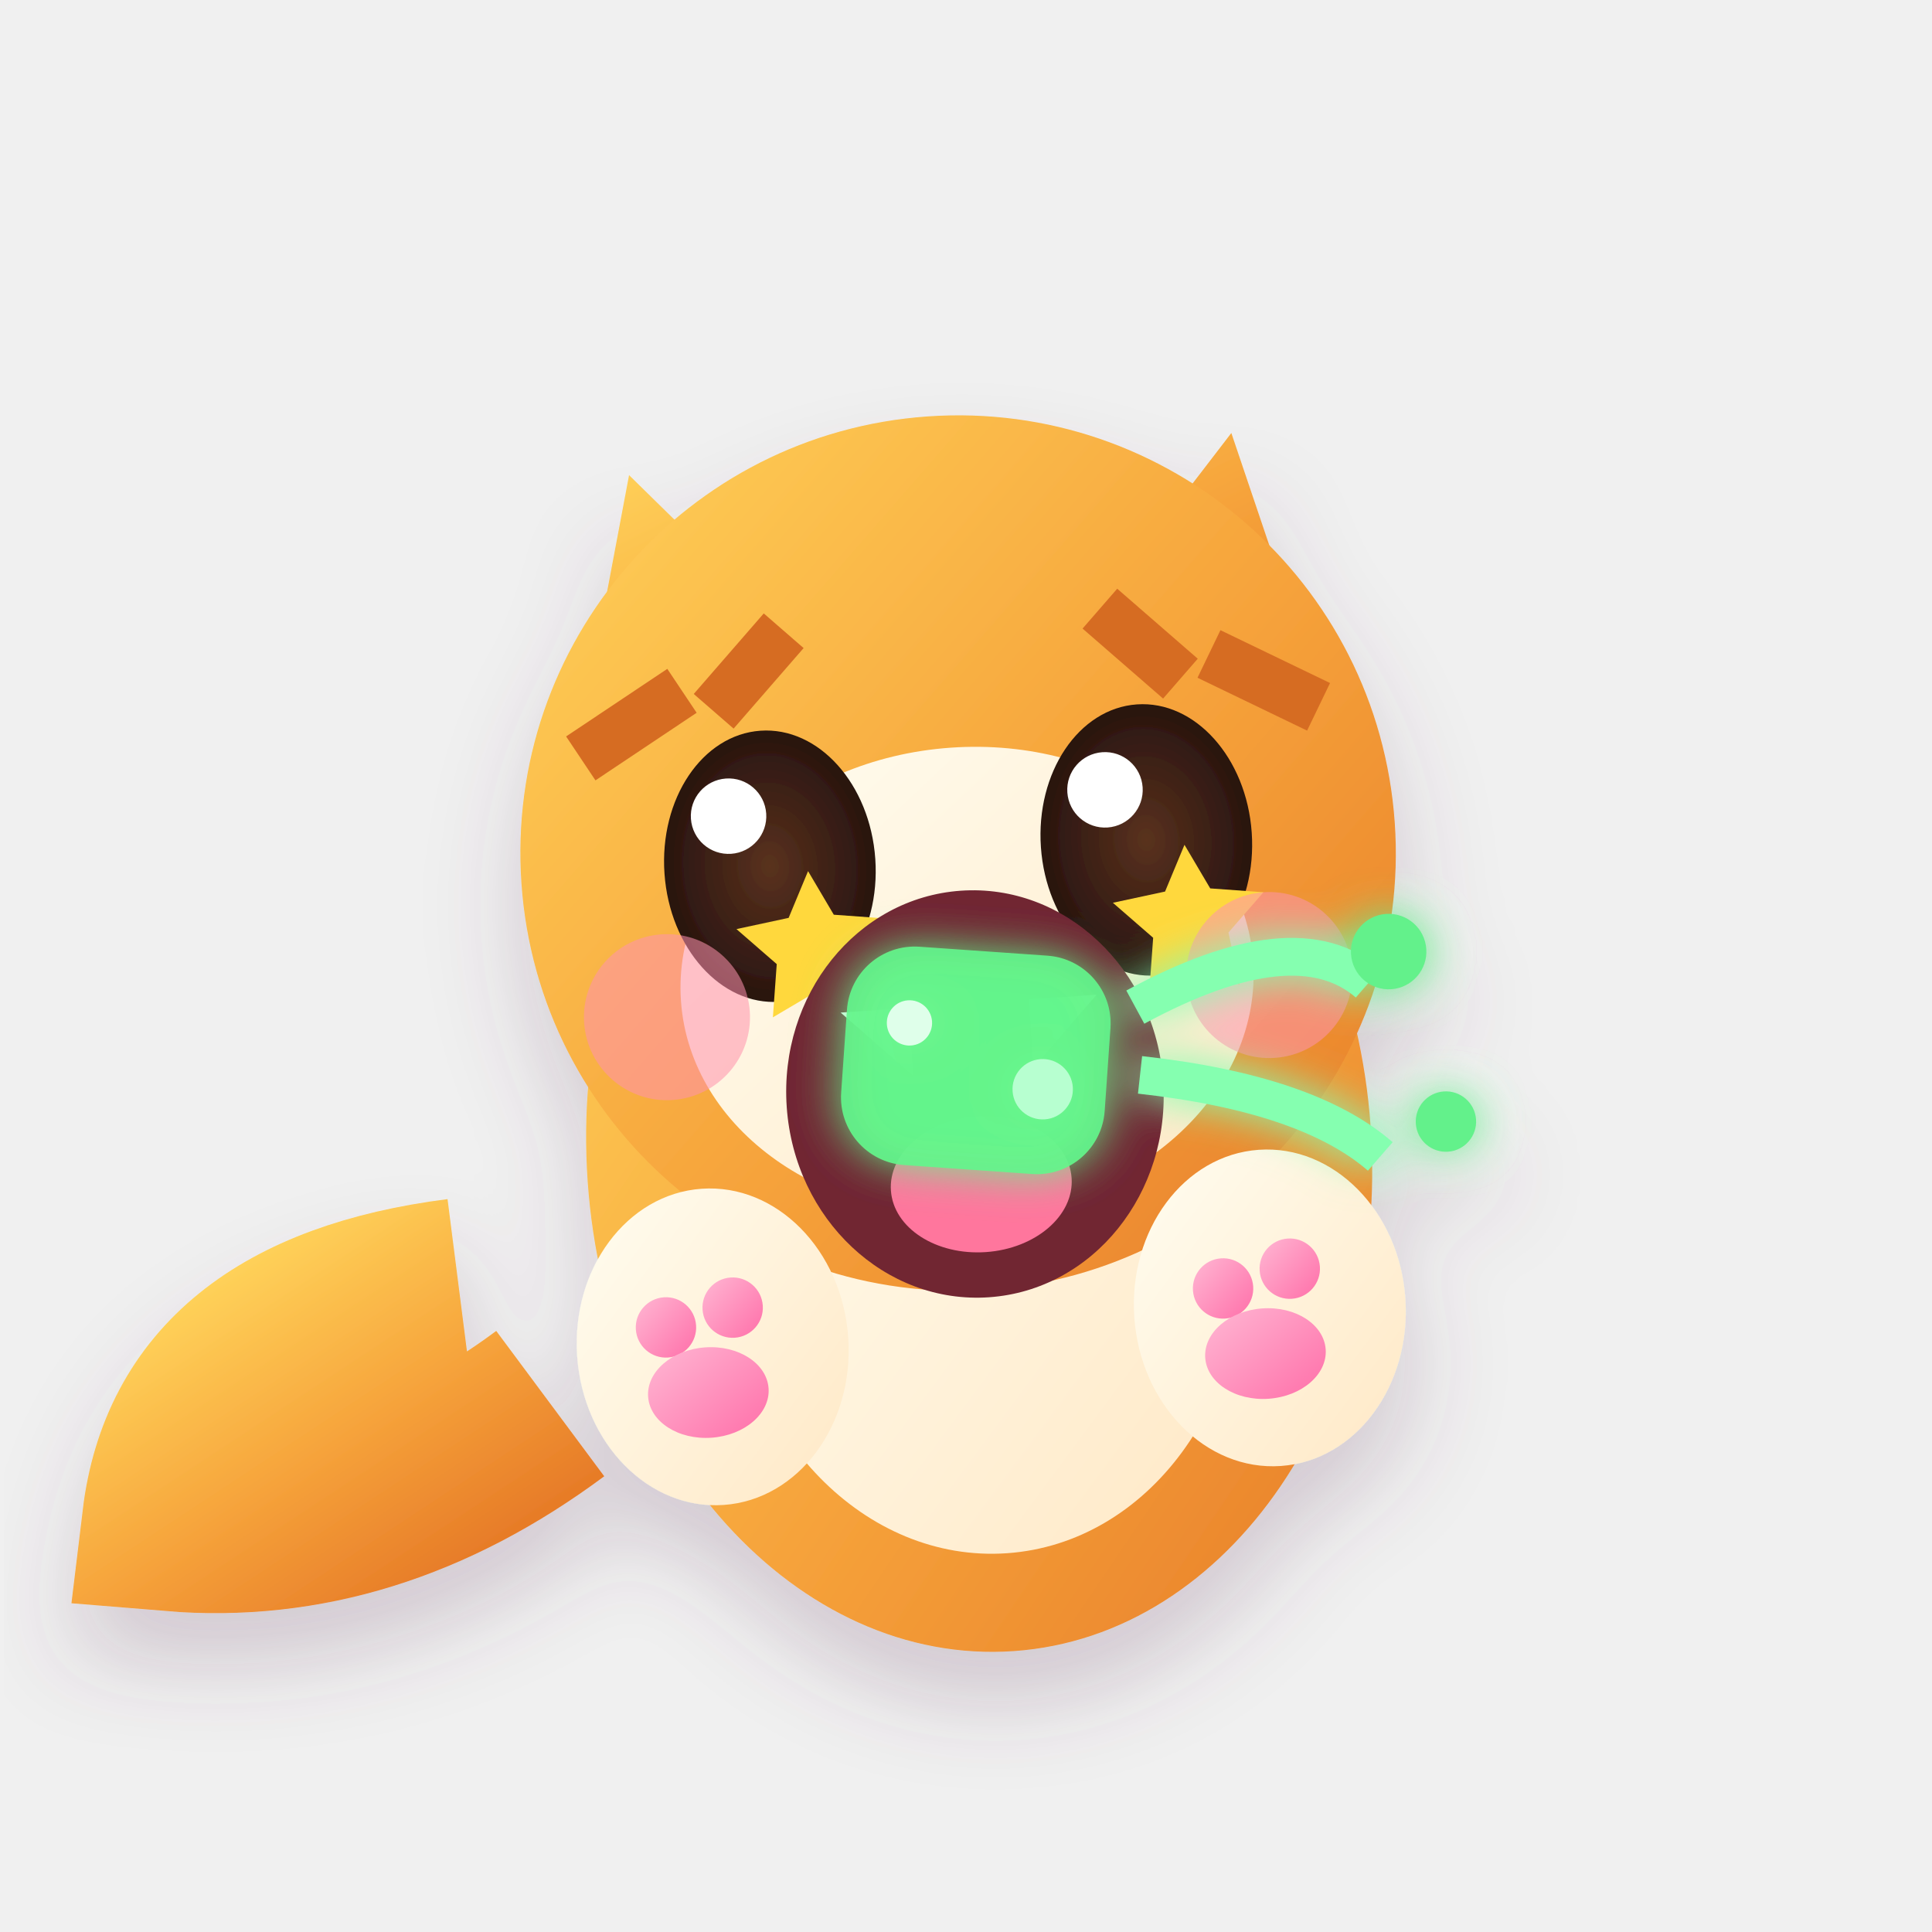
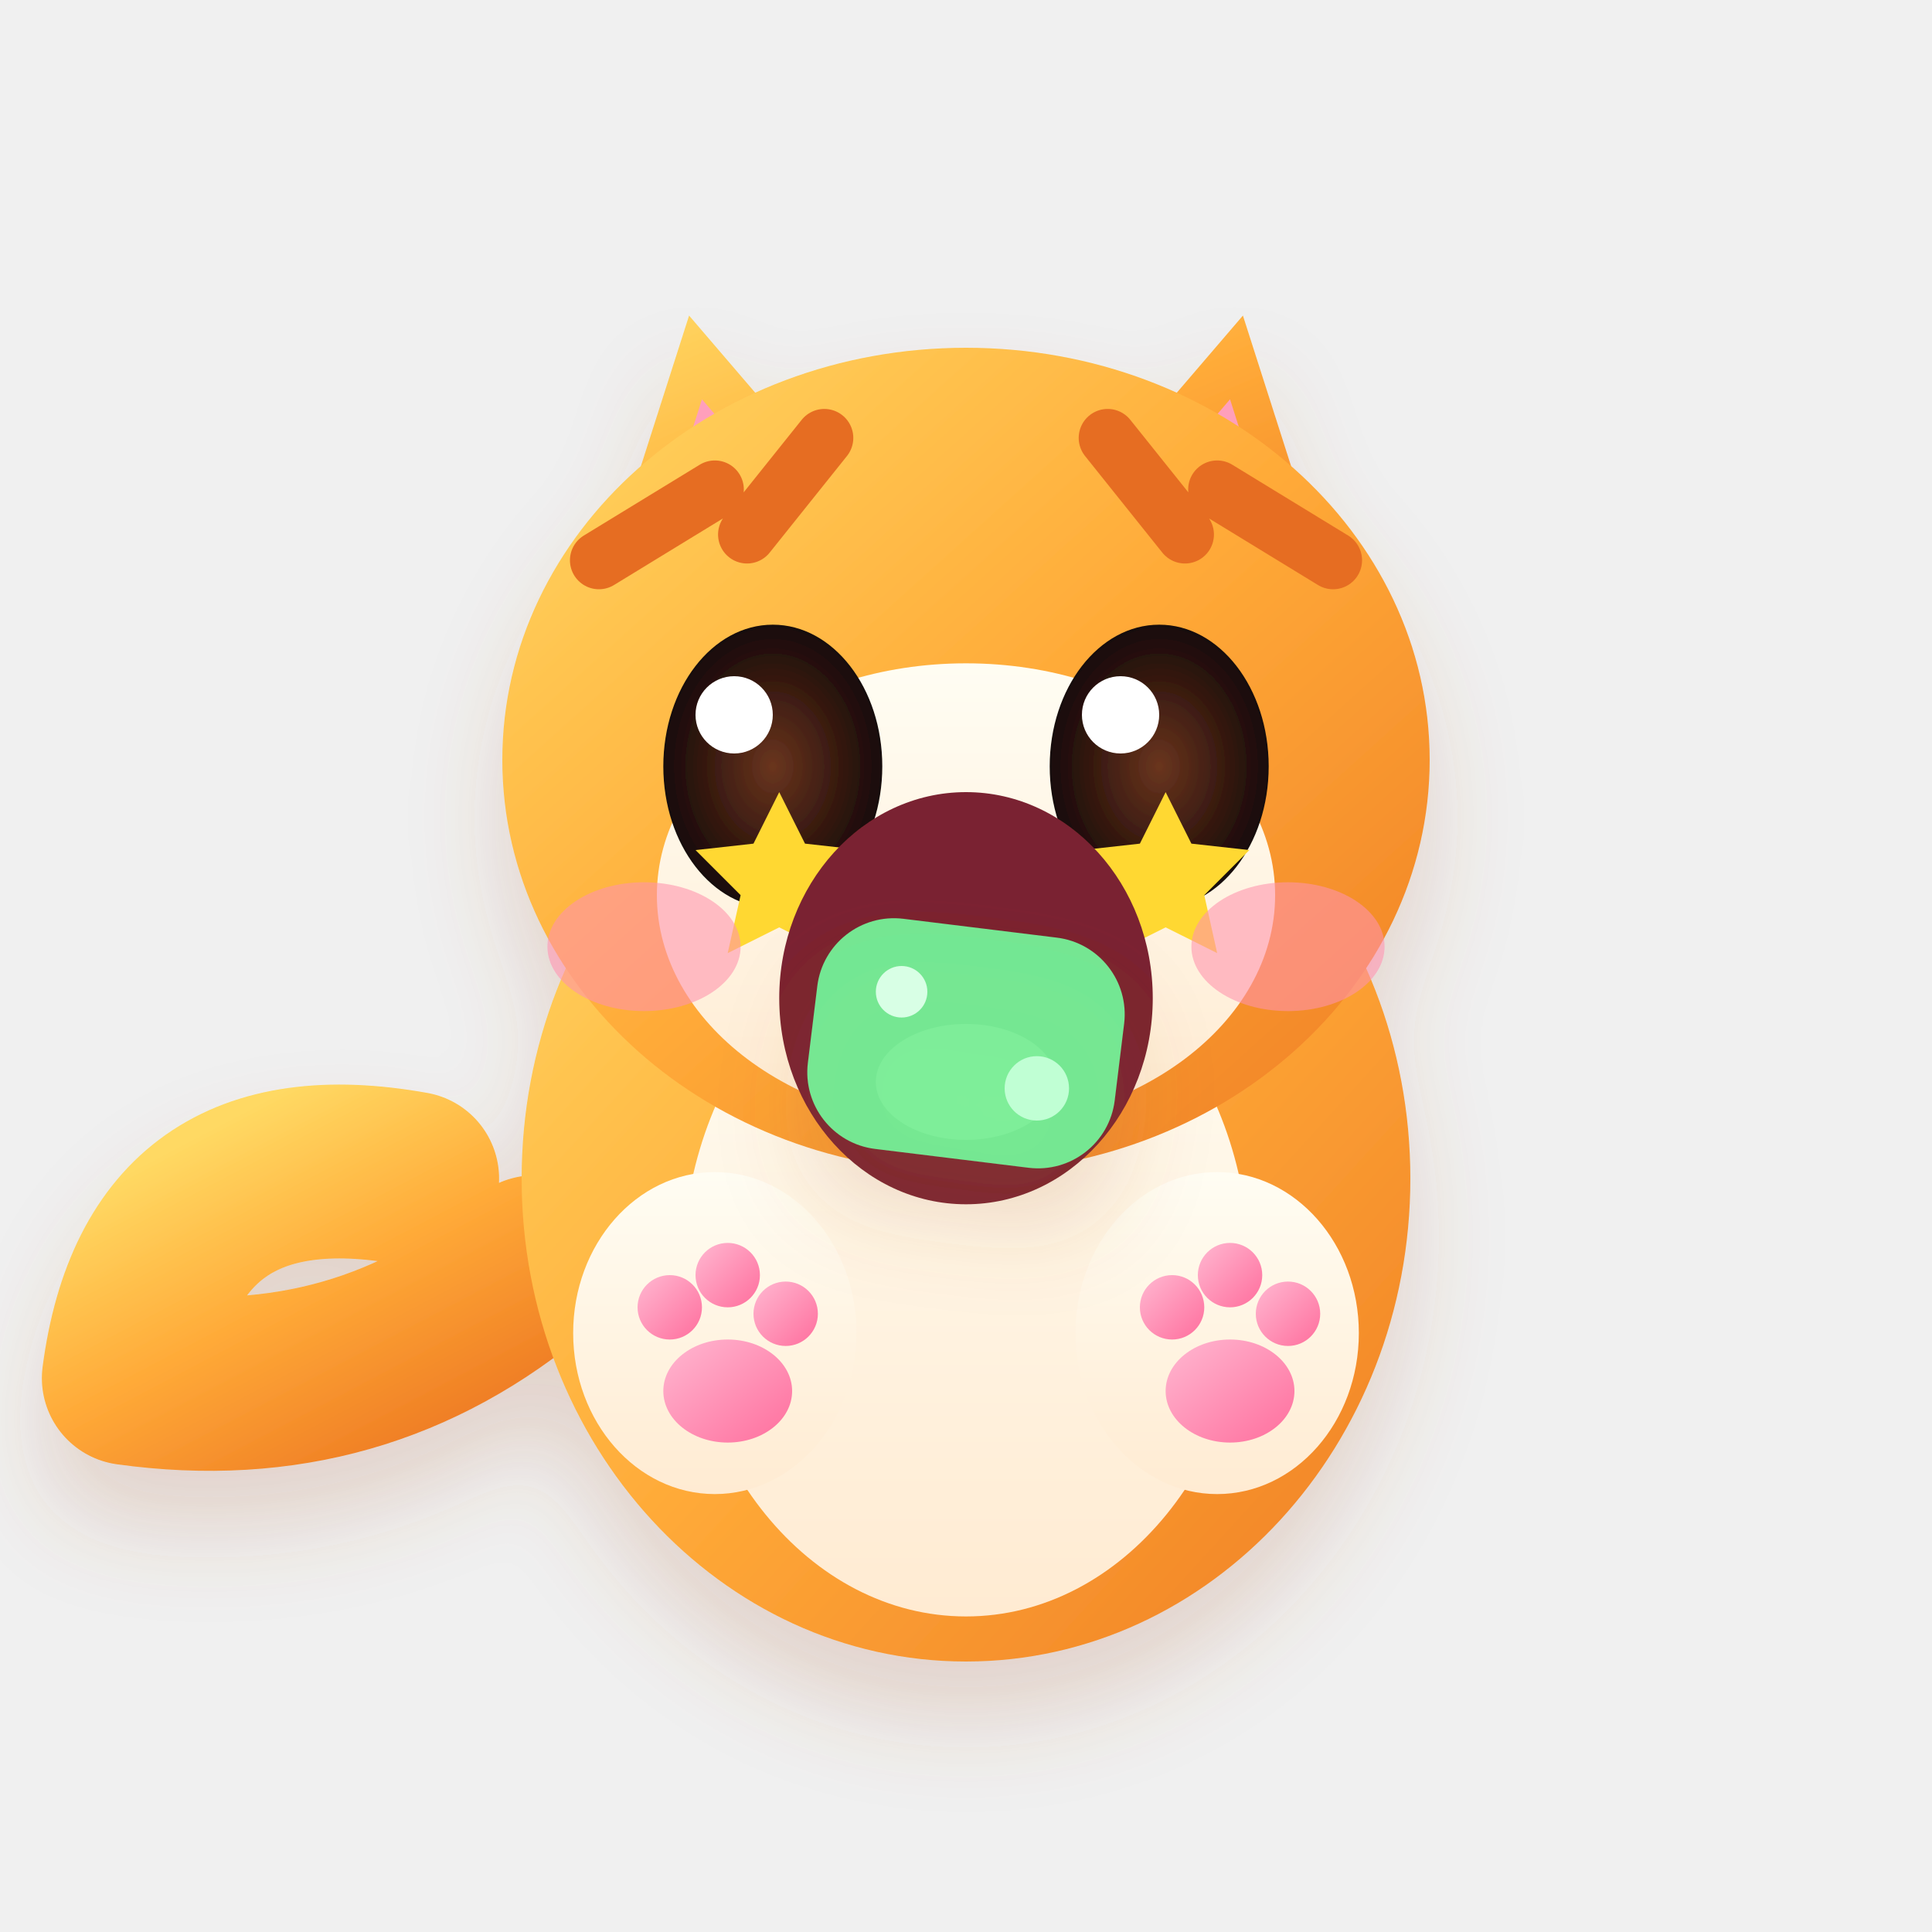
- <svg xmlns="http://www.w3.org/2000/svg" viewBox="0 0 256 256">
+ <svg xmlns="http://www.w3.org/2000/svg" viewBox="0 0 300 300">
  <defs>
    <linearGradient id="fur" x1="0" y1="0" x2="1" y2="1">
-       <stop stop-color="#FFD35A" />
-       <stop offset=".55" stop-color="#F6A33B" />
-       <stop offset="1" stop-color="#E77C28" />
+       <stop stop-color="#FFD963" />
+       <stop offset=".5" stop-color="#FFAA38" />
+       <stop offset="1" stop-color="#EF7D24" />
    </linearGradient>
-     <linearGradient id="cream" x1="0" y1="0" x2="1" y2="1">
-       <stop stop-color="#FFFDF1" />
-       <stop offset="1" stop-color="#FFE8C5" />
-     </linearGradient>
-     <linearGradient id="pink" x1="0" y1="0" x2="1" y2="1">
-       <stop stop-color="#FFB7D3" />
-       <stop offset="1" stop-color="#FF6FA9" />
+     <linearGradient id="cream" x1="0" y1="0" x2="0" y2="1">
+       <stop stop-color="#FFFDF3" />
+       <stop offset="1" stop-color="#FFEBD2" />
    </linearGradient>
    <radialGradient id="eye">
-       <stop stop-color="#5A321E" />
-       <stop offset="1" stop-color="#28140F" />
+       <stop stop-color="#6A351E" />
+       <stop offset=".72" stop-color="#2D140D" />
+       <stop offset="1" stop-color="#180B08" />
    </radialGradient>
-     <filter id="shadow" x="-40%" y="-40%" width="180%" height="180%">
-       <feDropShadow dx="0" dy="7" stdDeviation="6" flood-color="#6B4860" flood-opacity=".22" />
-     </filter>
-     <filter id="glow" x="-60%" y="-60%" width="220%" height="220%">
-       <feGaussianBlur stdDeviation="3" result="b" />
-       <feMerge>
-         <feMergeNode in="b" />
-         <feMergeNode in="SourceGraphic" />
-       </feMerge>
+     <linearGradient id="pink" x1="0" y1="0" x2="1" y2="1">
+       <stop stop-color="#FFB8D1" />
+       <stop offset="1" stop-color="#FF6E9D" />
+     </linearGradient>
+     <filter id="ds" x="-40%" y="-40%" width="180%" height="180%">
+       <feDropShadow dx="0" dy="9" stdDeviation="7" flood-color="#AD6438" flood-opacity=".20" />
    </filter>
  </defs>
-   <g filter="url(#shadow)" transform="rotate(-4 128 128)">
-     <path d="M58 166q-35 2-40 28 26 4 51-12" fill="none" stroke="url(#fur)" stroke-width="24" />
-     <ellipse cx="128" cy="153" rx="52" ry="66" fill="url(#fur)" />
-     <ellipse cx="128" cy="166" rx="34" ry="40" fill="url(#cream)" />
-     <path d="M77 102 88 60l31 35M179 102l-11-42-31 35" fill="url(#fur)" />
-     <path d="M86 91 90 72l15 17M170 91l-4-19-15 17" fill="#FF9FBC" />
-     <circle cx="128" cy="113" r="58" fill="url(#fur)" />
-     <ellipse cx="128" cy="130" rx="38" ry="31" fill="url(#cream)" />
-     <path d="M93 89l-14 8M107 82l-10 10M163 89l14 8M149 82l10 10" stroke="#D66C24" stroke-width="7" />
-     <g fill="url(#eye)">
-       <ellipse cx="103" cy="113" rx="14" ry="18" />
-       <ellipse cx="153" cy="113" rx="14" ry="18" />
+   <g filter="url(#ds)" stroke-linecap="round" stroke-linejoin="round">
+     <path d="M64 183Q25 176 20 214Q56 219 83 196" fill="none" stroke="url(#fur)" stroke-width="27" />
+     <ellipse cx="150" cy="183" rx="69" ry="75" fill="url(#fur)" />
+     <ellipse cx="150" cy="197" rx="44" ry="54" fill="url(#cream)" />
+     <path d="M91 99 107 49l36 42M209 99 193 49l-36 42" fill="url(#fur)" />
+     <path d="M102 84 109 62l18 21M198 84l-7-22-18 21" fill="#FF9FBB" />
+     <ellipse cx="150" cy="118" rx="72" ry="64" fill="url(#fur)" />
+     <ellipse cx="150" cy="139" rx="48" ry="36" fill="url(#cream)" />
+     <path d="M111 76l-18 11M128 68l-12 15M189 76l18 11M172 68l12 15" stroke="#E66D22" stroke-width="9" />
+     <ellipse cx="120" cy="119" rx="17" ry="22" fill="url(#eye)" />
+     <ellipse cx="180" cy="119" rx="17" ry="22" fill="url(#eye)" />
+     <circle cx="114" cy="111" r="6" fill="#fff" />
+     <circle cx="174" cy="111" r="6" fill="#fff" />
+     <path d="m121 123 4 8 9 1-7 7 2 9-8-4-8 4 2-9-7-7 9-1z" fill="#FFD832" />
+     <path d="m181 123 4 8 9 1-7 7 2 9-8-4-8 4 2-9-7-7 9-1z" fill="#FFD832" />
+     <ellipse cx="150" cy="136" rx="7" ry="5" fill="#F46F8F" />
+     <ellipse cx="150" cy="155" rx="29" ry="32" fill="#7A2430" />
+     <ellipse cx="150" cy="168" rx="14" ry="9" fill="#FF7899" />
+     <ellipse cx="100" cy="147" rx="15" ry="10" fill="#FF92AD" opacity=".58" />
+     <ellipse cx="200" cy="147" rx="15" ry="10" fill="#FF92AD" opacity=".58" />
+     <ellipse cx="111" cy="207" rx="22" ry="25" fill="url(#cream)" />
+     <ellipse cx="189" cy="207" rx="22" ry="25" fill="url(#cream)" />
+     <g fill="url(#pink)">
+       <circle cx="104" cy="203" r="5" />
+       <circle cx="113" cy="198" r="5" />
+       <circle cx="122" cy="204" r="5" />
+       <ellipse cx="113" cy="216" rx="10" ry="8" />
+       <circle cx="182" cy="203" r="5" />
+       <circle cx="191" cy="198" r="5" />
+       <circle cx="200" cy="204" r="5" />
+       <ellipse cx="191" cy="216" rx="10" ry="8" />
    </g>
-     <g fill="#FFF">
-       <circle cx="98" cy="106" r="5" />
-       <circle cx="148" cy="106" r="5" />
-     </g>
-     <g fill="#FFD83D">
-       <path d="m108 114 3 6 7 1-5 5 1 7-6-3-6 3 1-7-5-5 7-1z" />
-       <path d="m158 114 3 6 7 1-5 5 1 7-6-3-6 3 1-7-5-5 7-1z" />
-     </g>
-     <circle cx="128" cy="127" r="5" fill="#F06E8C" />
-     <ellipse cx="128" cy="145" rx="25" ry="27" fill="#712533" />
-     <ellipse cx="128" cy="157" rx="12" ry="9" fill="#FF769D" />
-     <path d="M111 133h9v9M145 133h-9v9" fill="#FFF" />
-     <circle cx="88" cy="132" r="11" fill="#FF91AD" opacity=".55" />
-     <circle cx="168" cy="132" r="11" fill="#FF91AD" opacity=".55" />
-     <ellipse cx="91" cy="176" rx="18" ry="21" fill="url(#cream)" />
-     <ellipse cx="165" cy="176" rx="18" ry="21" fill="url(#cream)" />
-     <g fill="url(#pink)">
-       <circle cx="85" cy="173" r="4" />
-       <circle cx="94" cy="171" r="4" />
-       <ellipse cx="90" cy="182" rx="8" ry="6" />
-       <circle cx="159" cy="173" r="4" />
-       <circle cx="168" cy="171" r="4" />
-       <ellipse cx="164" cy="182" rx="8" ry="6" />
-     </g>
-     <g filter="url(#glow)">
-       <rect x="111" y="126" width="35" height="29" rx="9" fill="#65F58B" opacity=".92" transform="rotate(8 128 140)" />
-       <circle cx="120" cy="135" r="3" fill="#DFFFEA" />
-       <circle cx="137" cy="145" r="4" fill="#B7FFD0" />
-       <path d="M150 135q22-10 31-1M150 144q22 4 31 13" fill="none" stroke="#85FFB0" stroke-width="5" />
-       <circle cx="184" cy="130" r="5" fill="#64F18B" />
-       <circle cx="190" cy="153" r="4" fill="#64F18B" />
+     <g filter="url(#ds)">
+       <rect x="126" y="144" width="48" height="36" rx="12" fill="#75F69A" opacity=".92" transform="rotate(7 150 162)" />
+       <circle cx="140" cy="154" r="4" fill="#D8FFE5" />
+       <circle cx="161" cy="169" r="5" fill="#C0FFD4" />
    </g>
  </g>
</svg>
